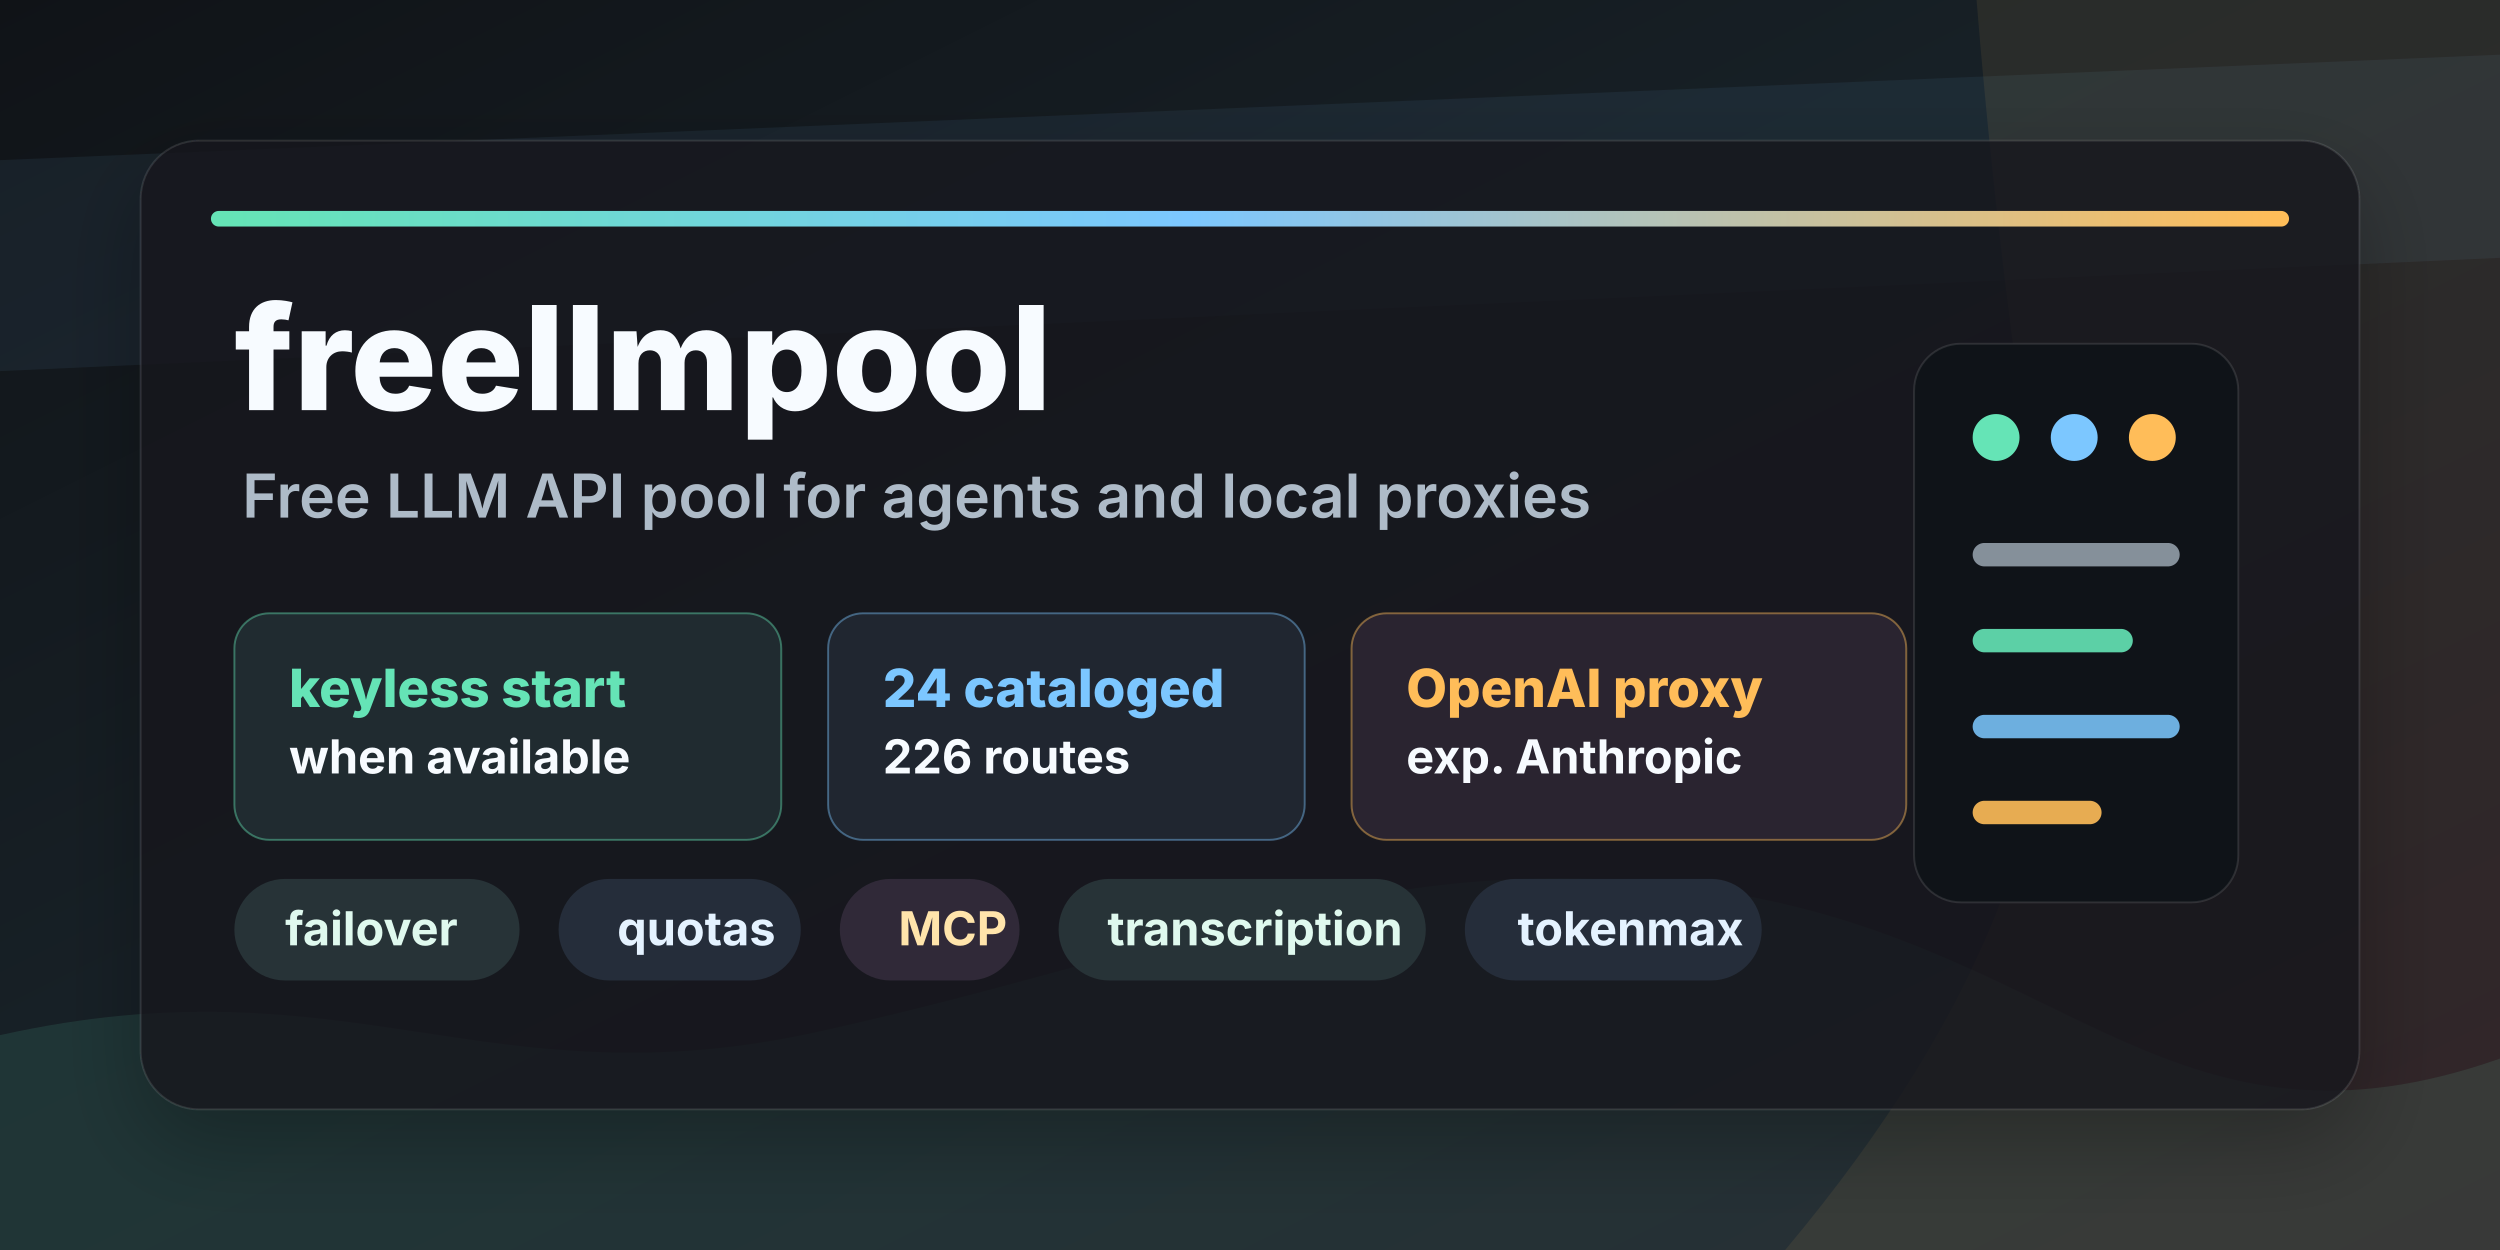
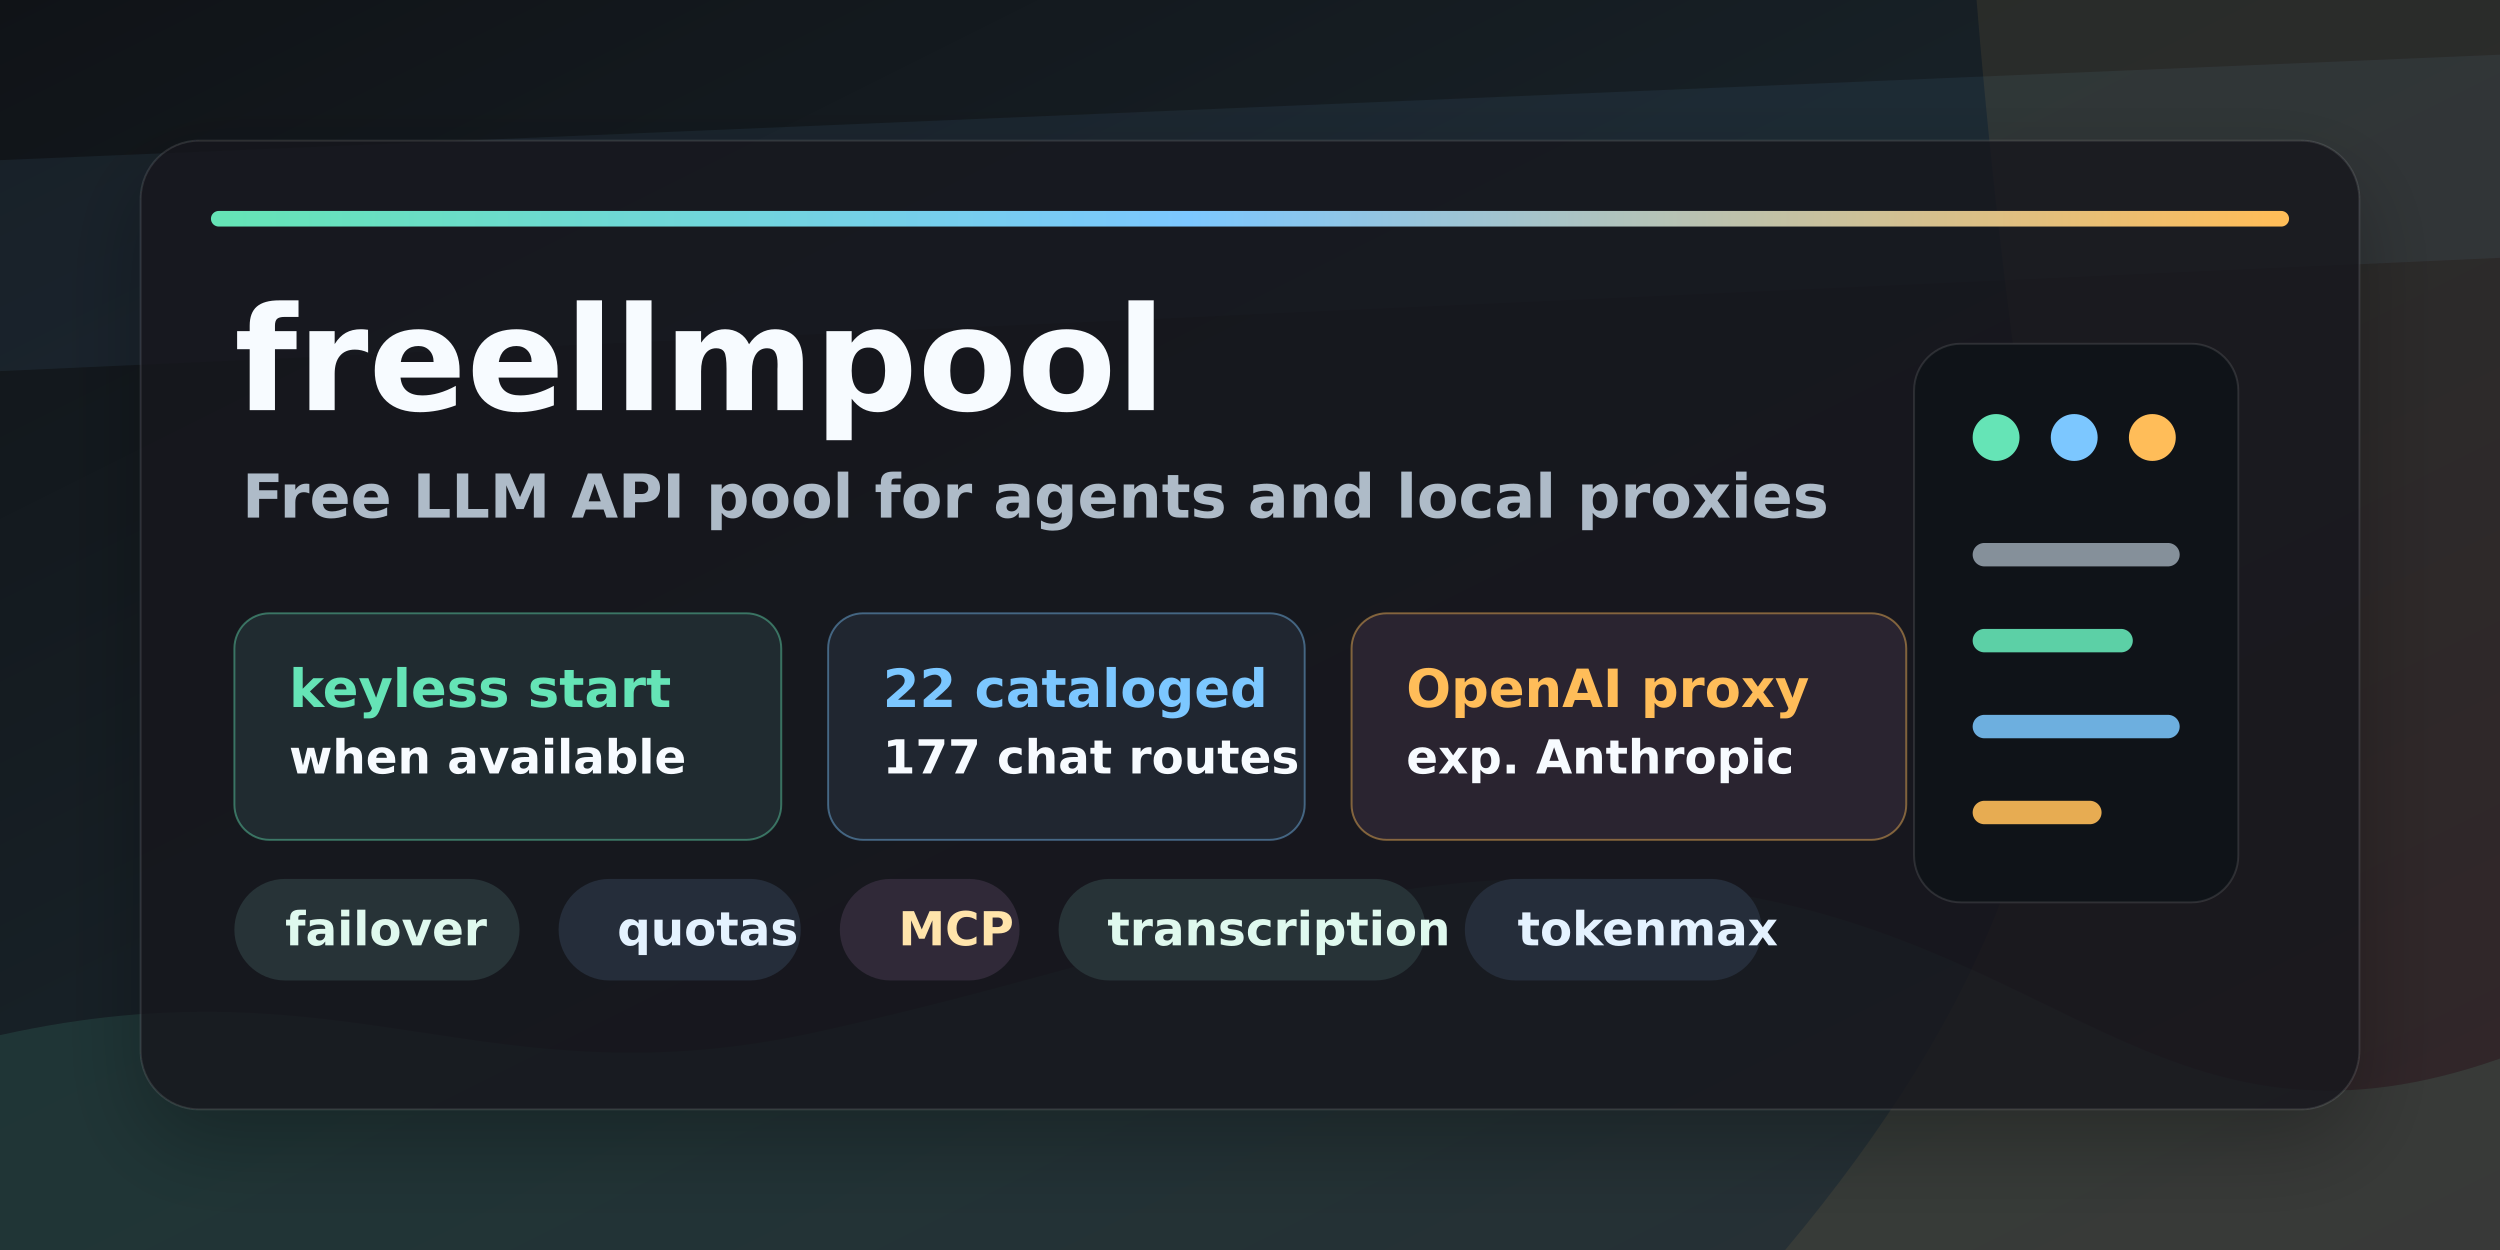
<svg xmlns="http://www.w3.org/2000/svg" width="1280" height="640" viewBox="0 0 1280 640" role="img" aria-labelledby="title desc">
  <defs>
    <linearGradient id="bg" x1="0" y1="0" x2="1" y2="1">
      <stop offset="0" stop-color="#101317" />
      <stop offset="0.42" stop-color="#172026" />
      <stop offset="1" stop-color="#201825" />
    </linearGradient>
    <linearGradient id="accent" x1="0" y1="0" x2="1" y2="0">
      <stop offset="0" stop-color="#65e4b6" />
      <stop offset="0.47" stop-color="#7cc7ff" />
      <stop offset="1" stop-color="#ffbd59" />
    </linearGradient>
    <filter id="softShadow" x="-20%" y="-20%" width="140%" height="140%">
      <feDropShadow dx="0" dy="18" stdDeviation="22" flood-color="#000000" flood-opacity="0.32" />
    </filter>
  </defs>
  <rect width="1280" height="640" fill="url(#bg)" />
  <path d="M0 530 C180 490 250 566 420 528 C610 486 720 428 890 458 C1060 488 1115 600 1280 542 L1280 640 L0 640 Z" fill="#65e4b6" opacity="0.11" />
  <path d="M0 82 L1280 28 L1280 132 L0 190 Z" fill="#7cc7ff" opacity="0.07" />
  <path d="M1012 0 L1280 0 L1280 640 L914 640 C1018 516 1063 399 1046 287 C1035 211 1022 123 1012 0 Z" fill="#ffbd59" opacity="0.08" />
  <g transform="translate(72 72)">
    <rect x="0" y="0" width="1136" height="496" rx="30" fill="#15191f" opacity="0.82" filter="url(#softShadow)" />
    <rect x="0" y="0" width="1136" height="496" rx="30" fill="none" stroke="#ffffff" stroke-opacity="0.11" />
    <rect x="36" y="36" width="1064" height="8" rx="4" fill="url(#accent)" />
    <g transform="translate(48 82)">
-       <text x="0" y="56" fill="#f7fbff" font-family="Inter, Segoe UI, Arial, sans-serif" font-size="74" font-weight="800">freellmpool</text>
-       <text x="4" y="111" fill="#aebbc8" font-family="Inter, Segoe UI, Arial, sans-serif" font-size="31" font-weight="600">Free LLM API pool for agents and local proxies</text>
+       <text x="0" y="56" fill="#f7fbff" font-family="DejaVu Sans" font-size="74" font-weight="800">freellmpool</text>
+       <text x="4" y="111" fill="#aebbc8" font-family="DejaVu Sans" font-size="31" font-weight="600">Free LLM API pool for agents and local proxies</text>
      <g transform="translate(0 160)">
        <rect x="0" y="0" width="280" height="116" rx="18" fill="#202b30" stroke="#65e4b6" stroke-opacity="0.42" />
-         <text x="28" y="48" fill="#65e4b6" font-family="Inter, Segoe UI, Arial, sans-serif" font-size="27" font-weight="800">keyless start</text>
-         <text x="28" y="82" fill="#f7fbff" font-family="Inter, Segoe UI, Arial, sans-serif" font-size="24" font-weight="700">when available</text>
+         <text x="28" y="48" fill="#65e4b6" font-family="DejaVu Sans" font-size="27" font-weight="800">keyless start</text>
+         <text x="28" y="82" fill="#f7fbff" font-family="DejaVu Sans" font-size="24" font-weight="700">when available</text>
        <rect x="304" y="0" width="244" height="116" rx="18" fill="#202630" stroke="#7cc7ff" stroke-opacity="0.42" />
-         <text x="332" y="48" fill="#7cc7ff" font-family="Inter, Segoe UI, Arial, sans-serif" font-size="27" font-weight="800">24 cataloged</text>
-         <text x="332" y="82" fill="#f7fbff" font-family="Inter, Segoe UI, Arial, sans-serif" font-size="24" font-weight="700">226 routes</text>
+         <text x="332" y="48" fill="#7cc7ff" font-family="DejaVu Sans" font-size="27" font-weight="800">22 cataloged</text>
+         <text x="332" y="82" fill="#f7fbff" font-family="DejaVu Sans" font-size="24" font-weight="700">177 chat routes</text>
        <rect x="572" y="0" width="284" height="116" rx="18" fill="#2a2430" stroke="#ffbd59" stroke-opacity="0.44" />
-         <text x="600" y="48" fill="#ffbd59" font-family="Inter, Segoe UI, Arial, sans-serif" font-size="27" font-weight="800">OpenAI proxy</text>
-         <text x="600" y="82" fill="#f7fbff" font-family="Inter, Segoe UI, Arial, sans-serif" font-size="24" font-weight="700">exp. Anthropic</text>
+         <text x="600" y="48" fill="#ffbd59" font-family="DejaVu Sans" font-size="27" font-weight="800">OpenAI proxy</text>
+         <text x="600" y="82" fill="#f7fbff" font-family="DejaVu Sans" font-size="24" font-weight="700">exp. Anthropic</text>
      </g>
-       <g transform="translate(0 330)" font-family="Inter, Segoe UI, Arial, sans-serif" font-size="24" font-weight="700">
+       <g transform="translate(0 330)" font-family="DejaVu Sans" font-size="24" font-weight="700">
        <rect x="0" y="-34" width="146" height="52" rx="26" fill="#273337" />
        <text x="26" y="0" fill="#dff9ee">failover</text>
        <rect x="166" y="-34" width="124" height="52" rx="26" fill="#252d3a" />
        <text x="196" y="0" fill="#e4f2ff">quotas</text>
        <rect x="310" y="-34" width="92" height="52" rx="26" fill="#302938" />
        <text x="340" y="0" fill="#ffe4ab">MCP</text>
        <rect x="422" y="-34" width="188" height="52" rx="26" fill="#273337" />
        <text x="447" y="0" fill="#dff9ee">transcription</text>
        <rect x="630" y="-34" width="152" height="52" rx="26" fill="#252d3a" />
        <text x="657" y="0" fill="#e4f2ff">tokenmax</text>
      </g>
    </g>
    <g transform="translate(908 104)">
      <rect x="0" y="0" width="166" height="286" rx="24" fill="#0f1318" stroke="#ffffff" stroke-opacity="0.11" />
      <circle cx="42" cy="48" r="12" fill="#65e4b6" />
      <circle cx="82" cy="48" r="12" fill="#7cc7ff" />
      <circle cx="122" cy="48" r="12" fill="#ffbd59" />
      <path d="M36 108 L130 108" stroke="#aebbc8" stroke-width="12" stroke-linecap="round" opacity="0.74" />
      <path d="M36 152 L106 152" stroke="#65e4b6" stroke-width="12" stroke-linecap="round" opacity="0.9" />
      <path d="M36 196 L130 196" stroke="#7cc7ff" stroke-width="12" stroke-linecap="round" opacity="0.86" />
      <path d="M36 240 L90 240" stroke="#ffbd59" stroke-width="12" stroke-linecap="round" opacity="0.9" />
    </g>
  </g>
</svg>
